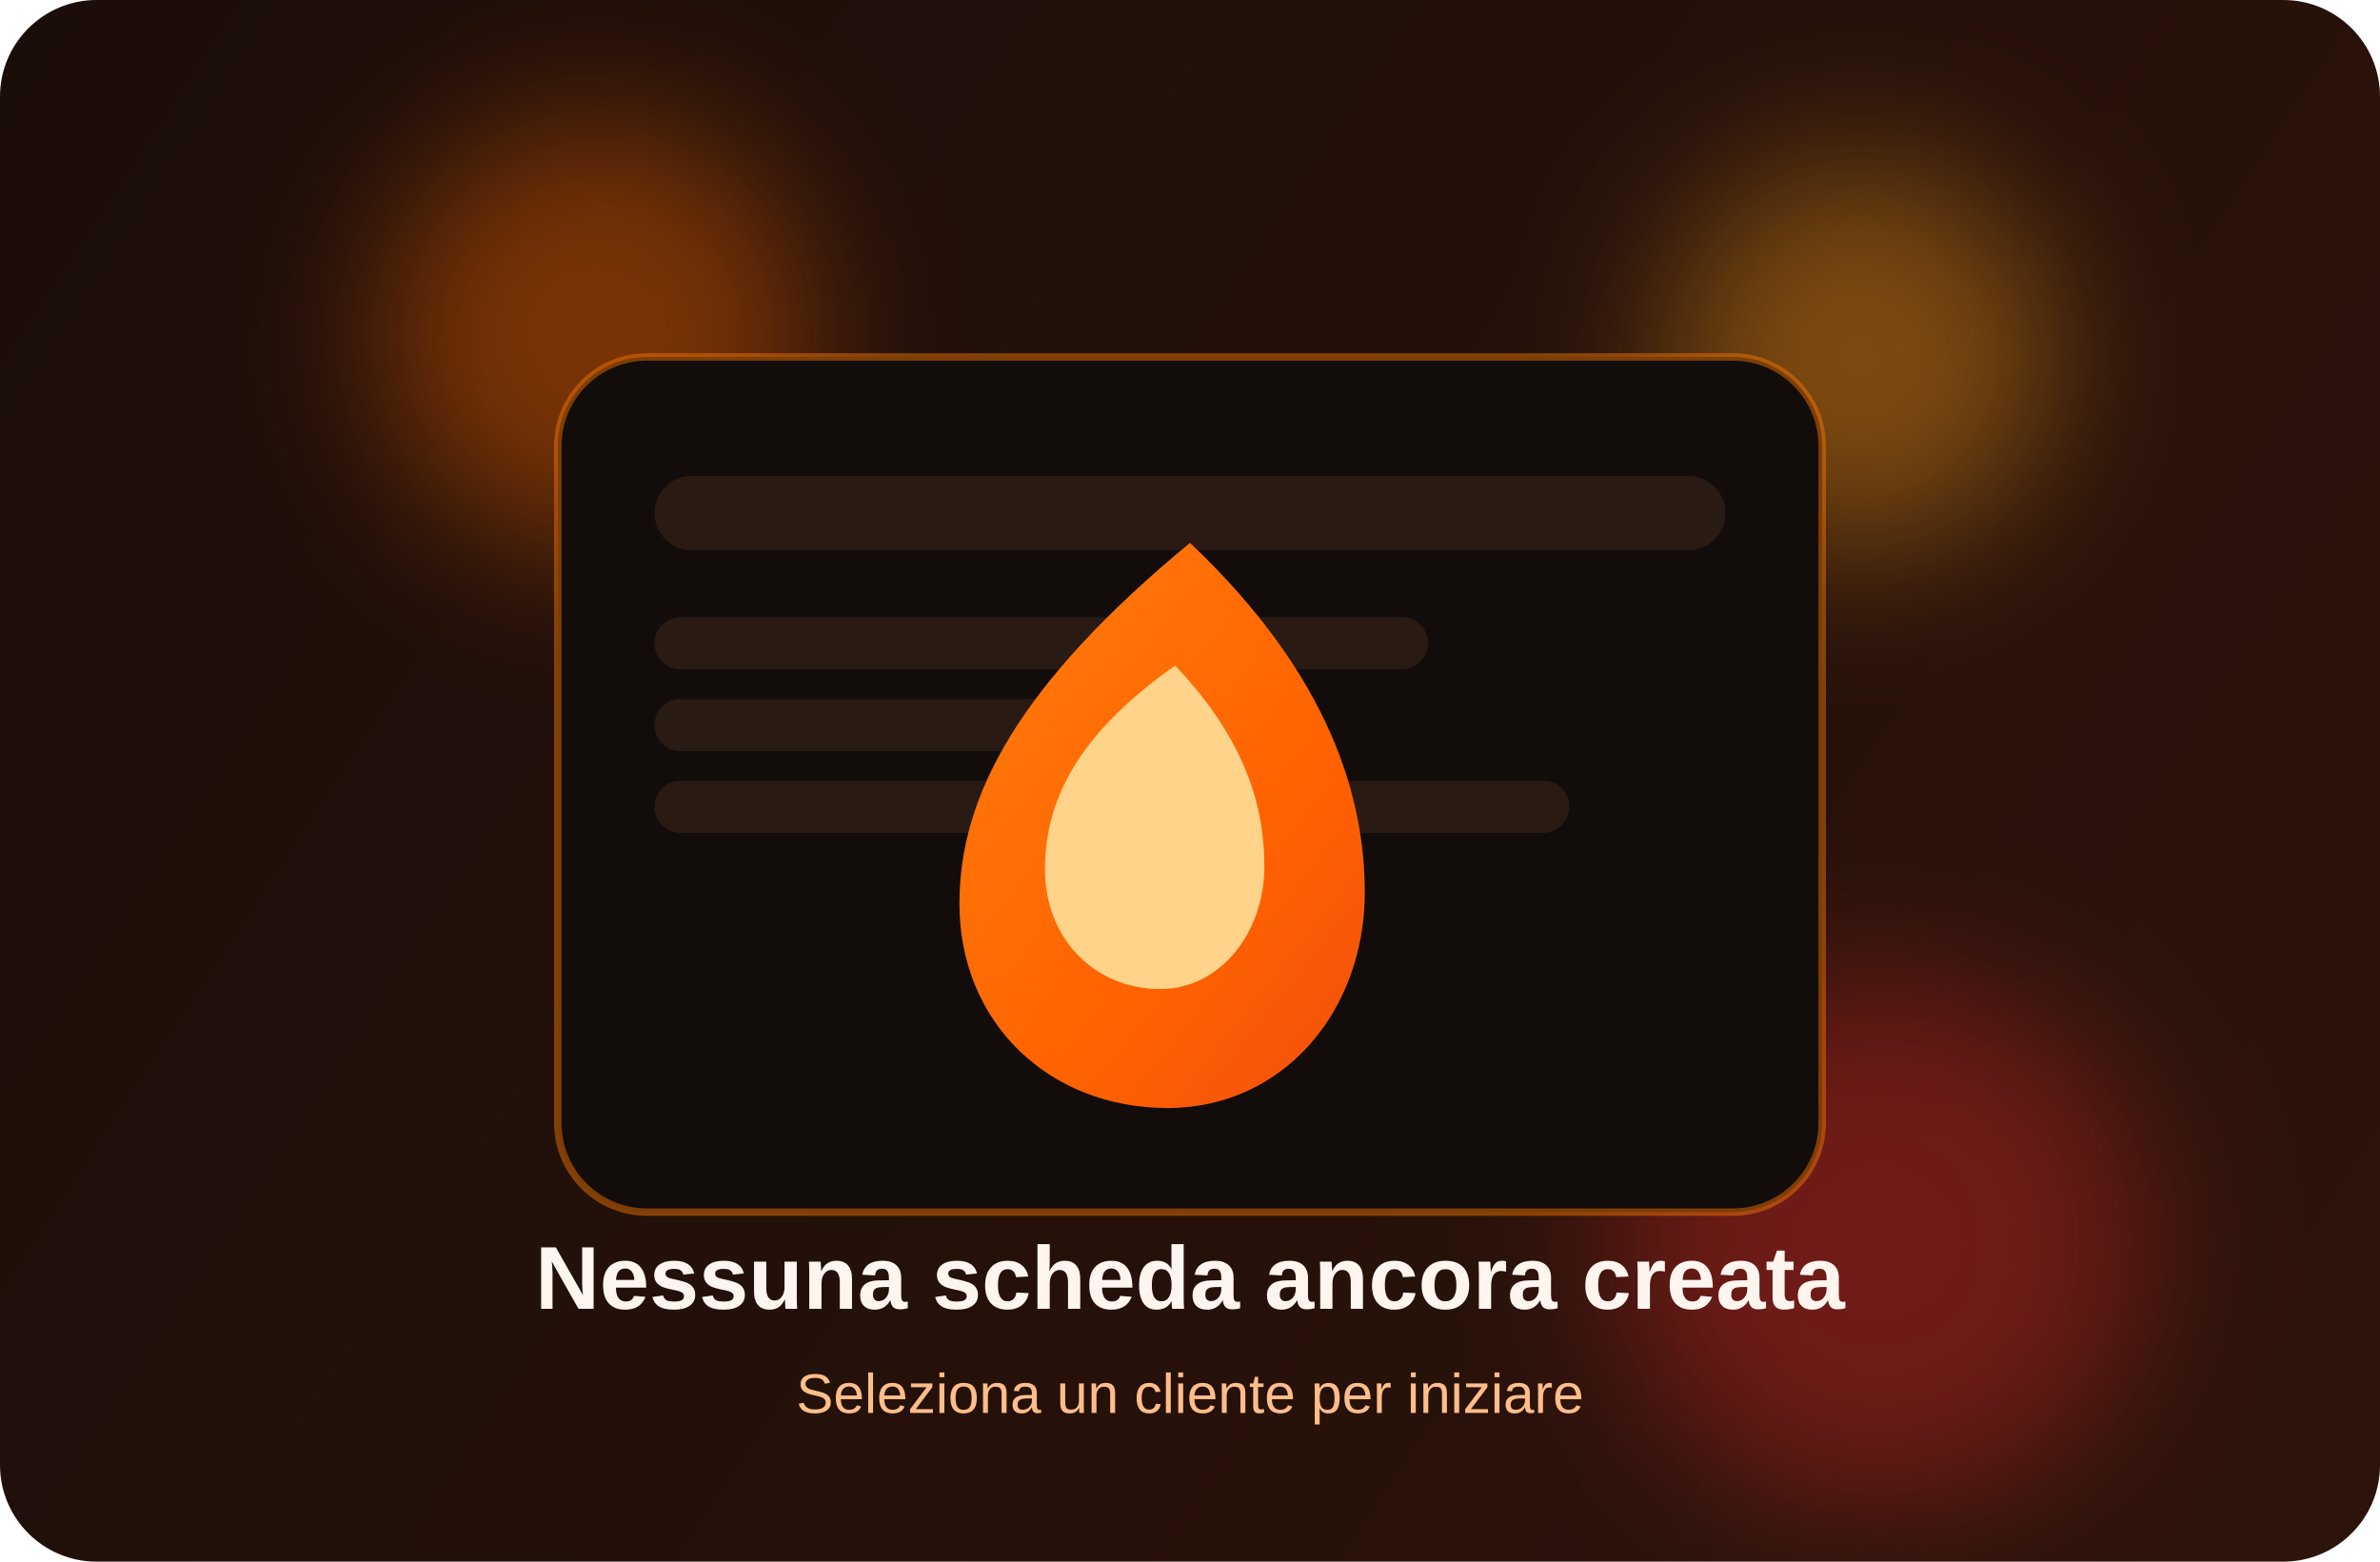
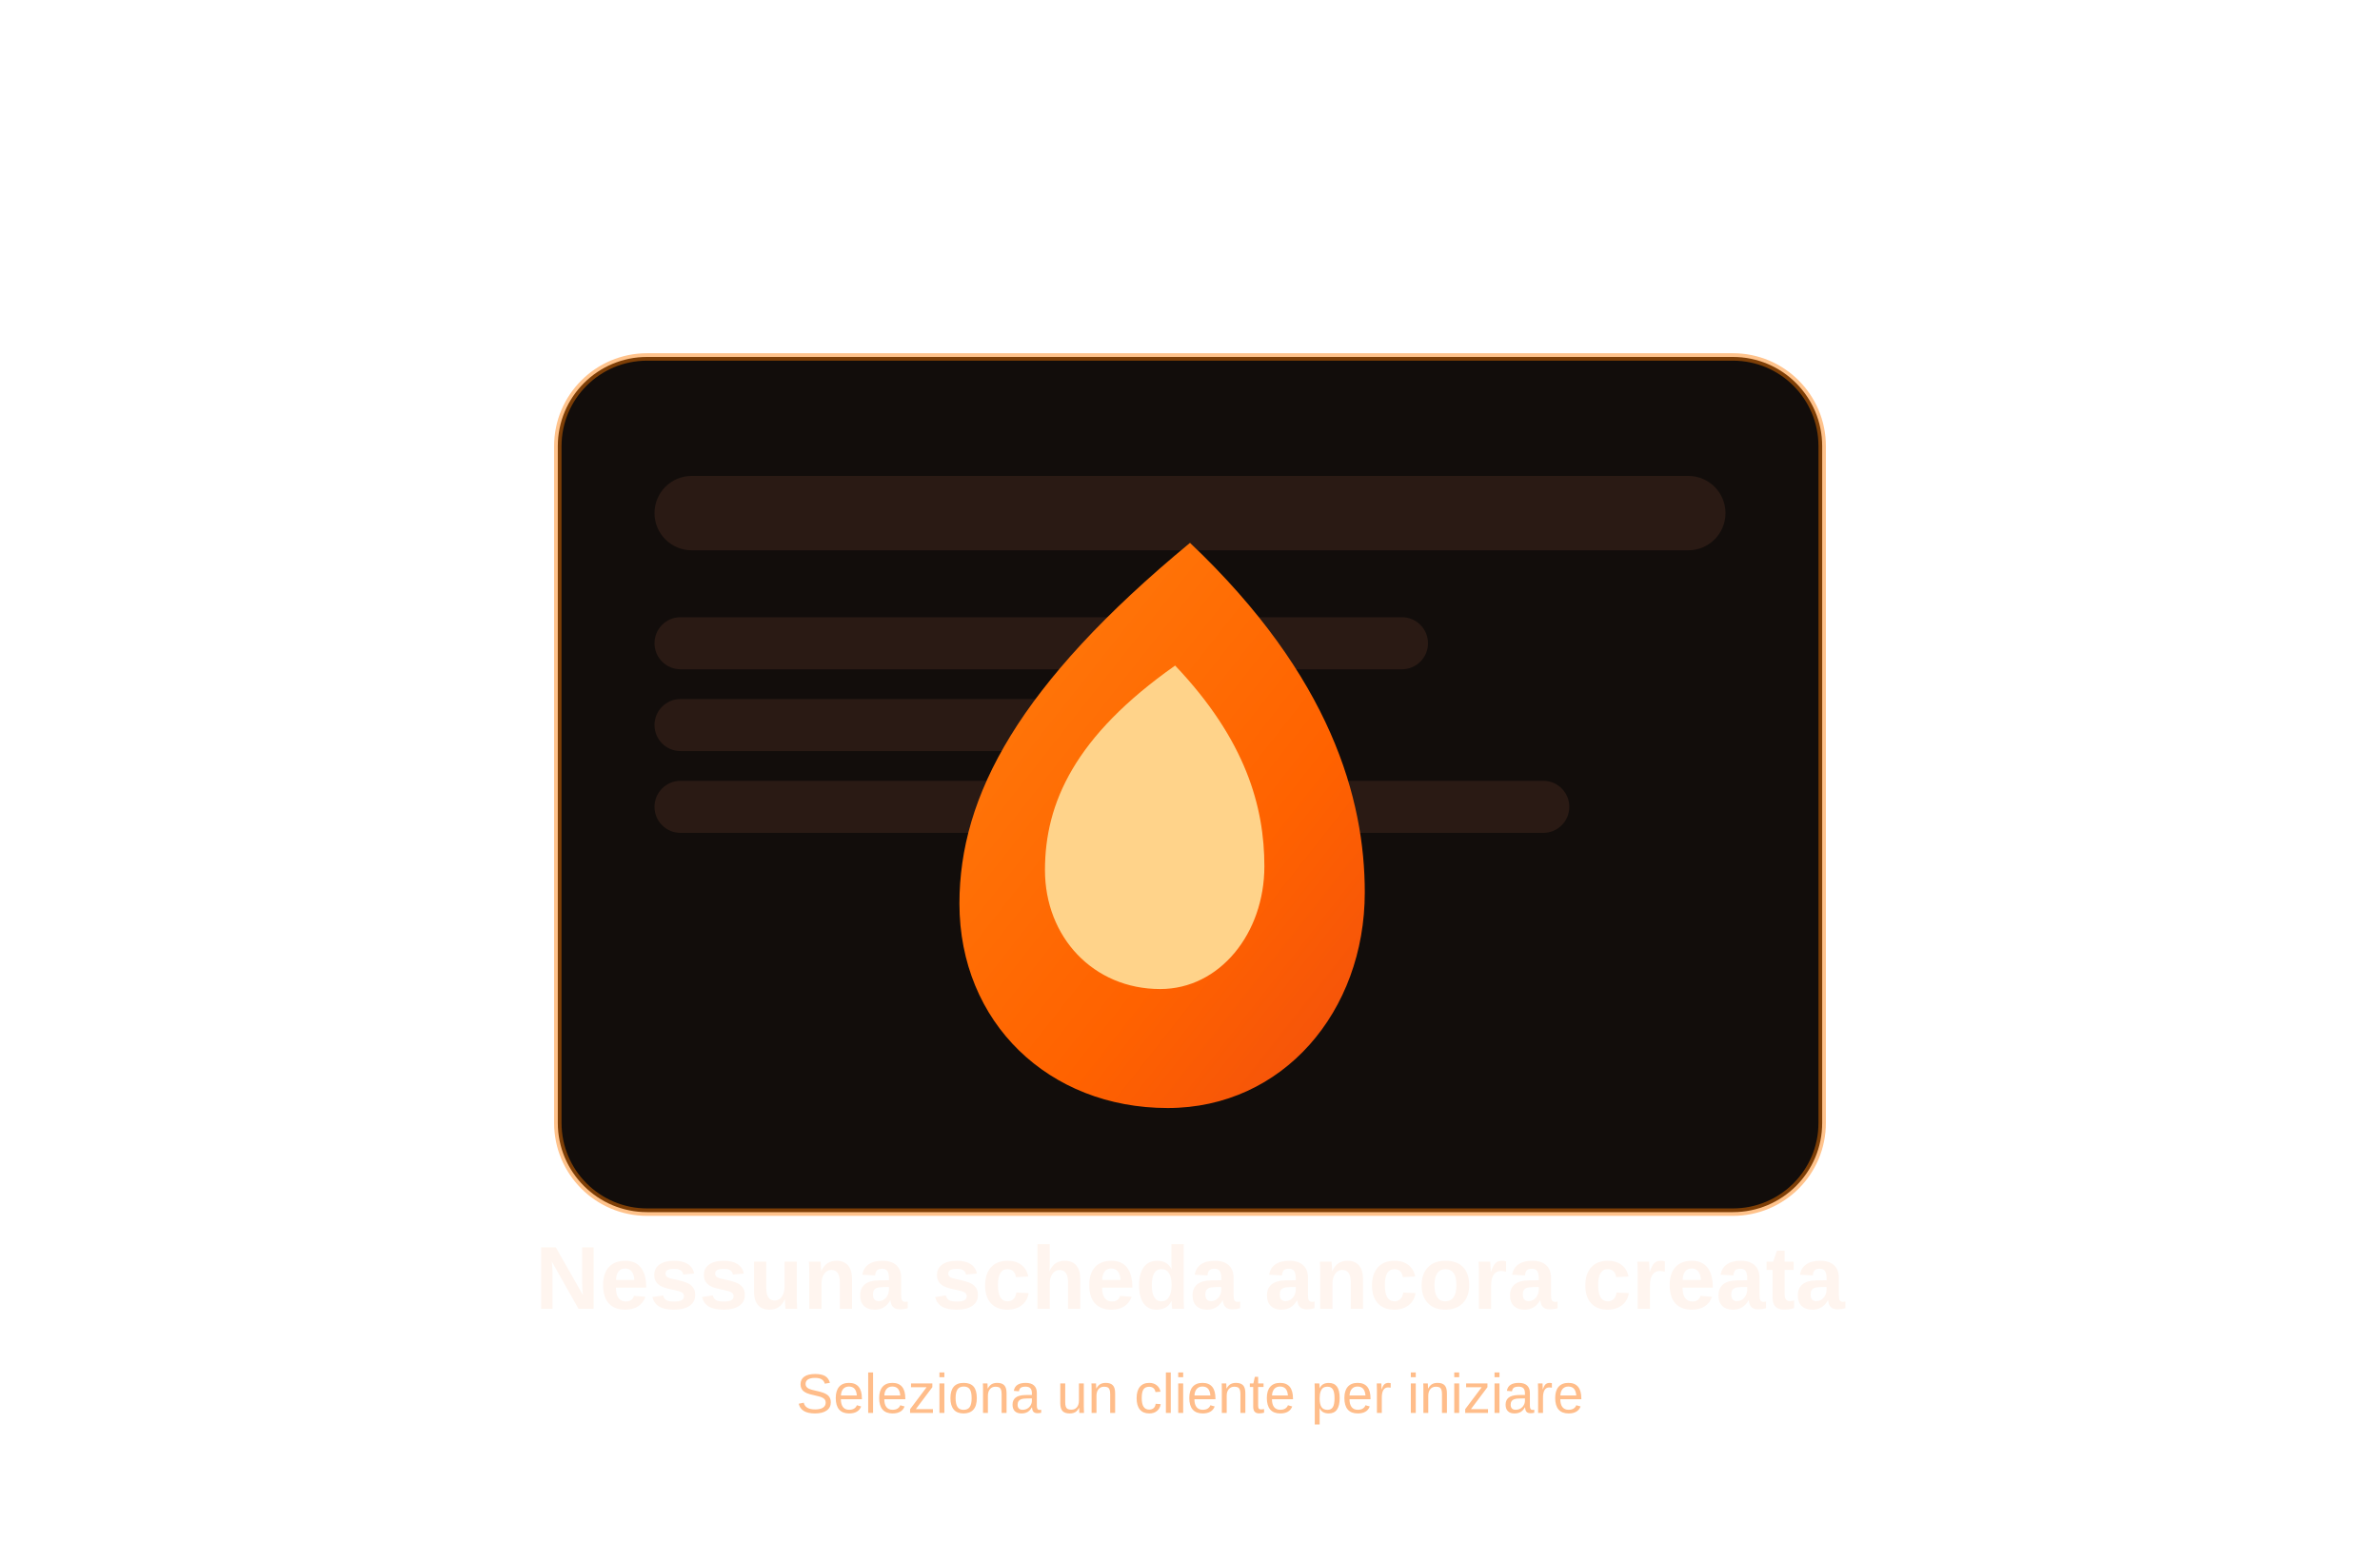
<svg xmlns="http://www.w3.org/2000/svg" width="640" height="420" viewBox="0 0 640 420" fill="none">
  <defs>
-     <linearGradient id="bg" x1="0" y1="0" x2="640" y2="420" gradientUnits="userSpaceOnUse">
-       <stop stop-color="#1b0d09" />
-       <stop offset="1" stop-color="#2d140b" />
-     </linearGradient>
    <linearGradient id="fire" x1="140" y1="70" x2="495" y2="350" gradientUnits="userSpaceOnUse">
      <stop stop-color="#ff9f1a" />
      <stop offset="0.56" stop-color="#ff6200" />
      <stop offset="1" stop-color="#d62828" />
    </linearGradient>
-     <filter id="soft" x="0" y="0" width="640" height="420" filterUnits="userSpaceOnUse" color-interpolation-filters="sRGB">
-       <feGaussianBlur stdDeviation="20" />
-     </filter>
  </defs>
-   <rect x="0" y="0" width="640" height="420" rx="26" fill="url(#bg)" />
-   <g filter="url(#soft)" opacity="0.4">
-     <circle cx="160" cy="90" r="58" fill="#ff6a00" />
-     <circle cx="505" cy="334" r="72" fill="#d62828" />
-     <circle cx="500" cy="96" r="52" fill="#ff9f1a" />
-   </g>
  <rect x="150" y="96" width="340" height="230" rx="24" fill="#120d0b" stroke="#ff7a00" stroke-opacity="0.45" stroke-width="2" />
  <rect x="176" y="128" width="288" height="20" rx="10" fill="#2a1a14" />
  <rect x="176" y="166" width="208" height="14" rx="7" fill="#2a1a14" />
  <rect x="176" y="188" width="168" height="14" rx="7" fill="#2a1a14" />
  <rect x="176" y="210" width="246" height="14" rx="7" fill="#2a1a14" />
  <path d="M320 146C358 182 367 215 367 240C367 272 345 298 314 298C282 298 258 275 258 243C258 214 274 184 320 146Z" fill="url(#fire)" />
  <path d="M316 179C335 199 340 217 340 233C340 251 328 266 312 266C294 266 281 252 281 234C281 216 289 198 316 179Z" fill="#ffd38a" />
  <text x="320" y="352" fill="#fff5ef" font-family="Sora, Arial, sans-serif" font-size="24" font-weight="700" text-anchor="middle">
    Nessuna scheda ancora creata
  </text>
  <text x="320" y="380" fill="#ffbd8a" font-family="Sora, Arial, sans-serif" font-size="15" text-anchor="middle">
    Seleziona un cliente per iniziare
  </text>
</svg>
